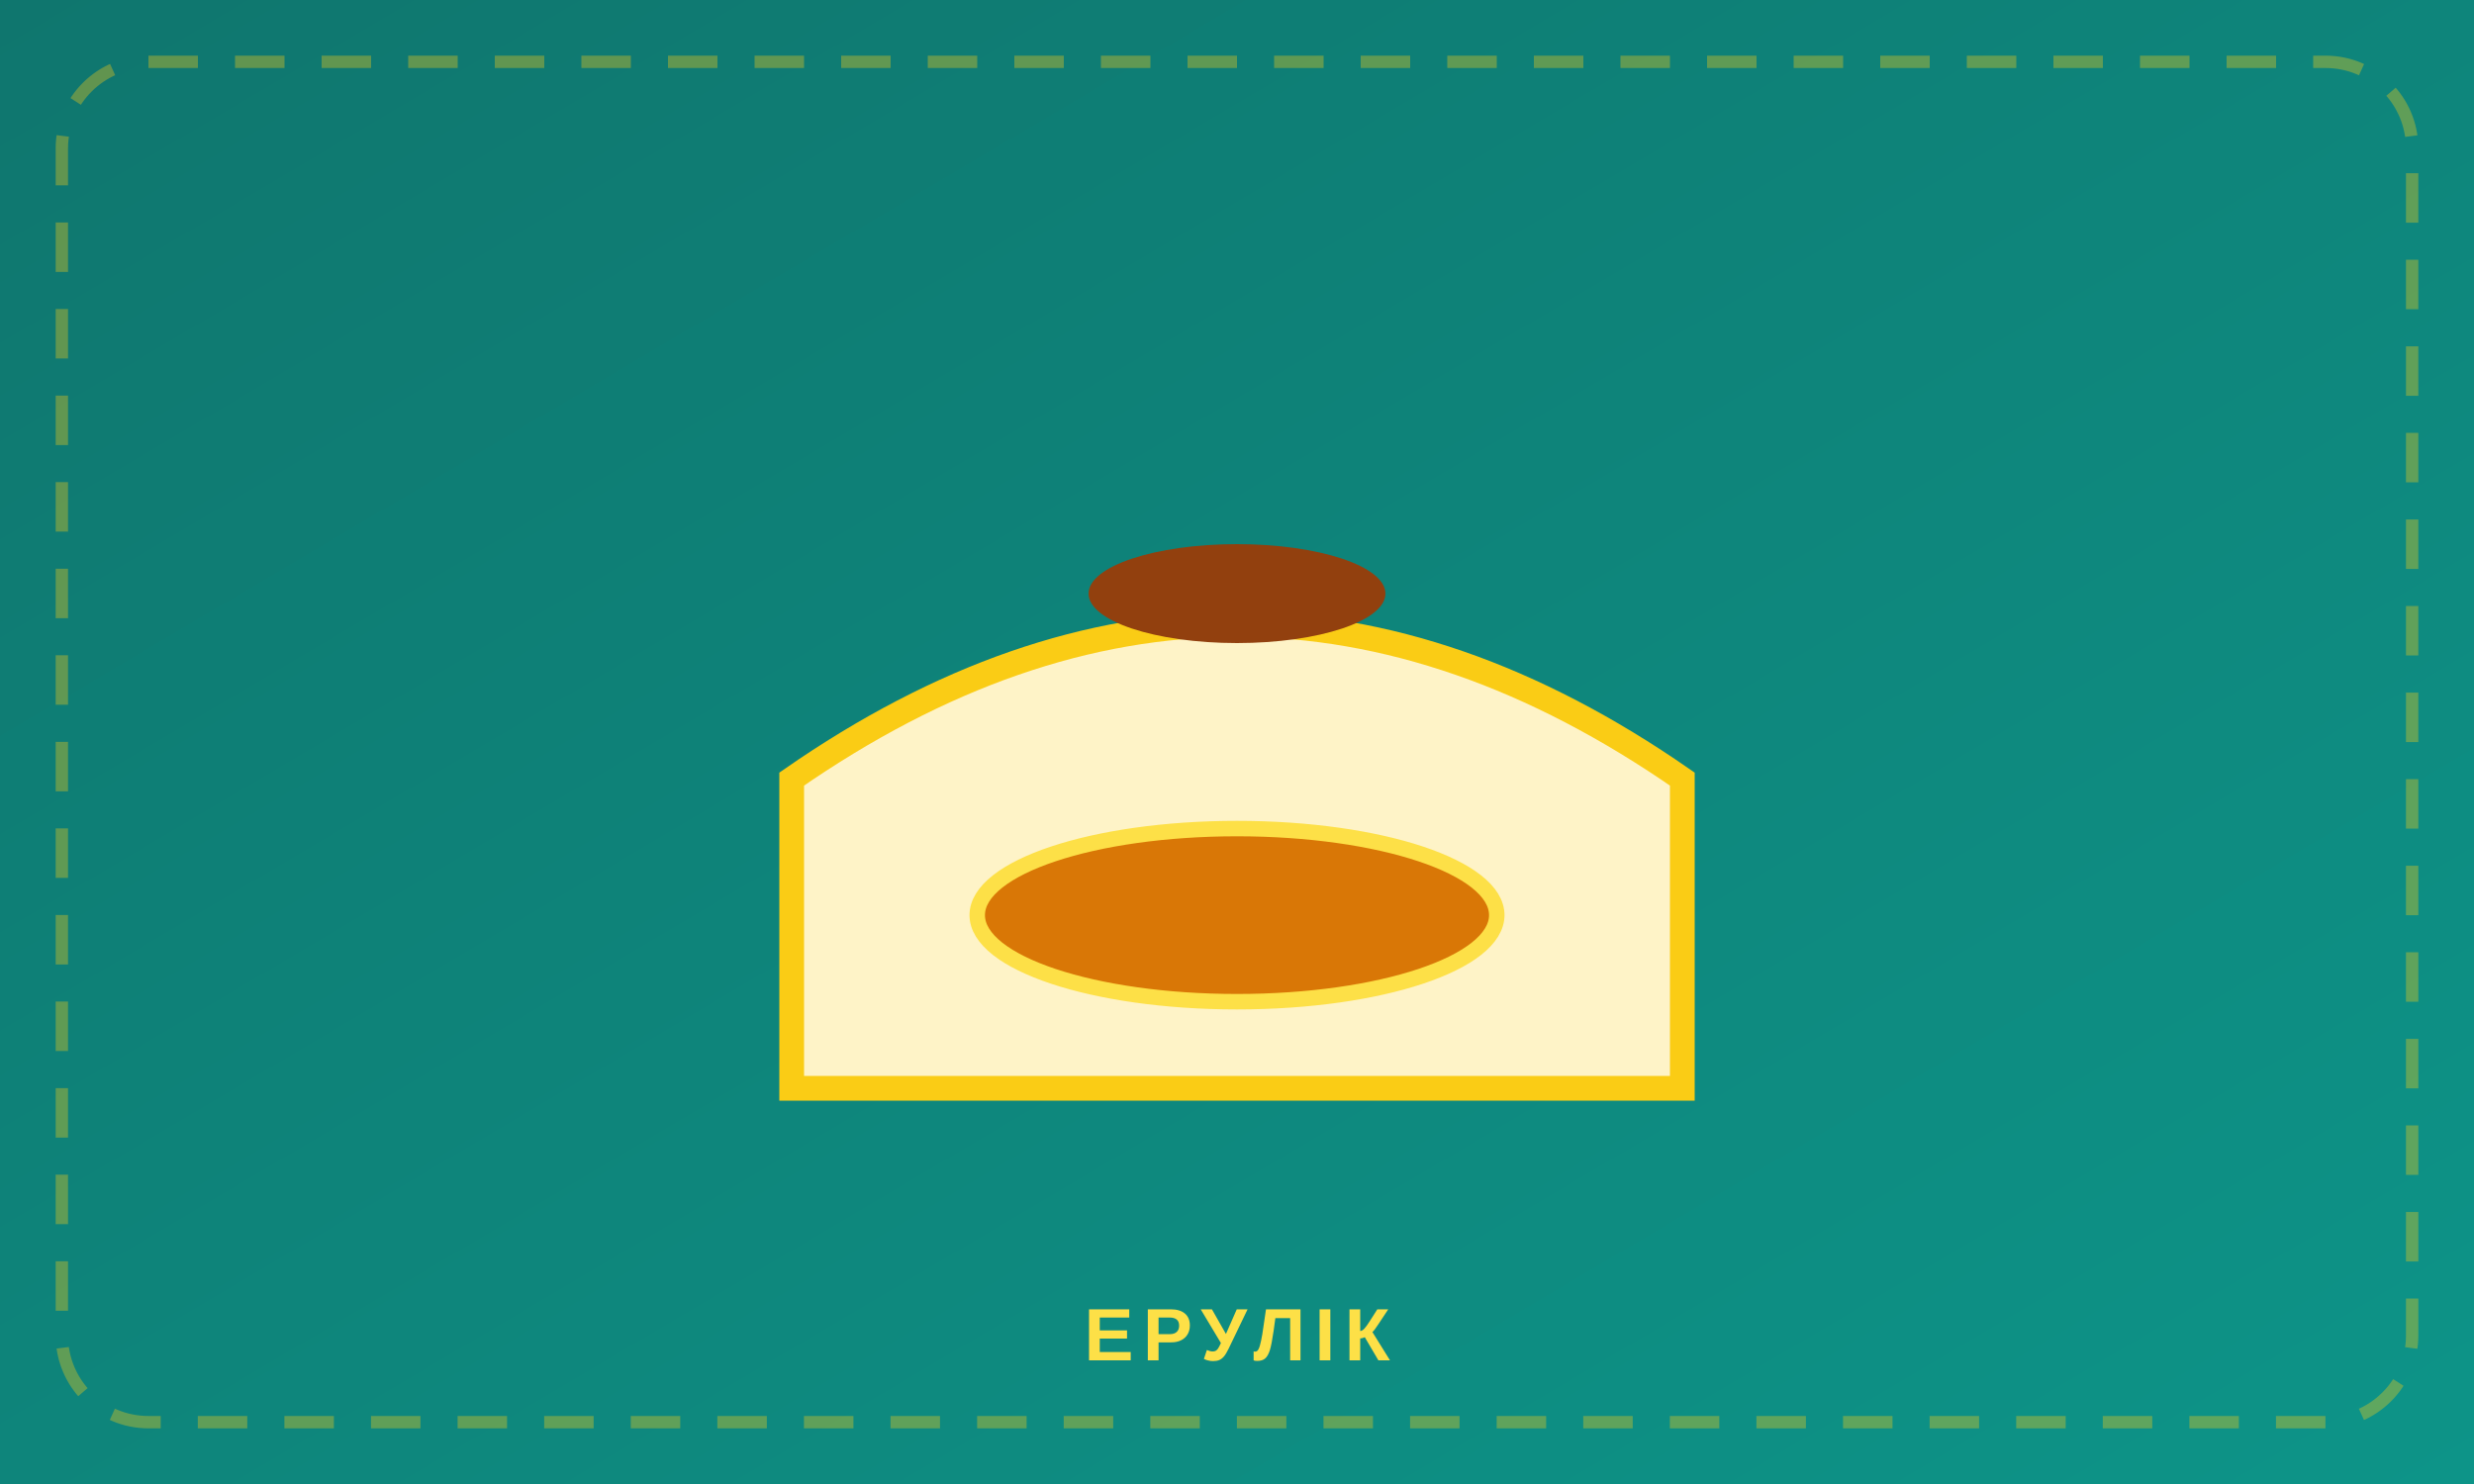
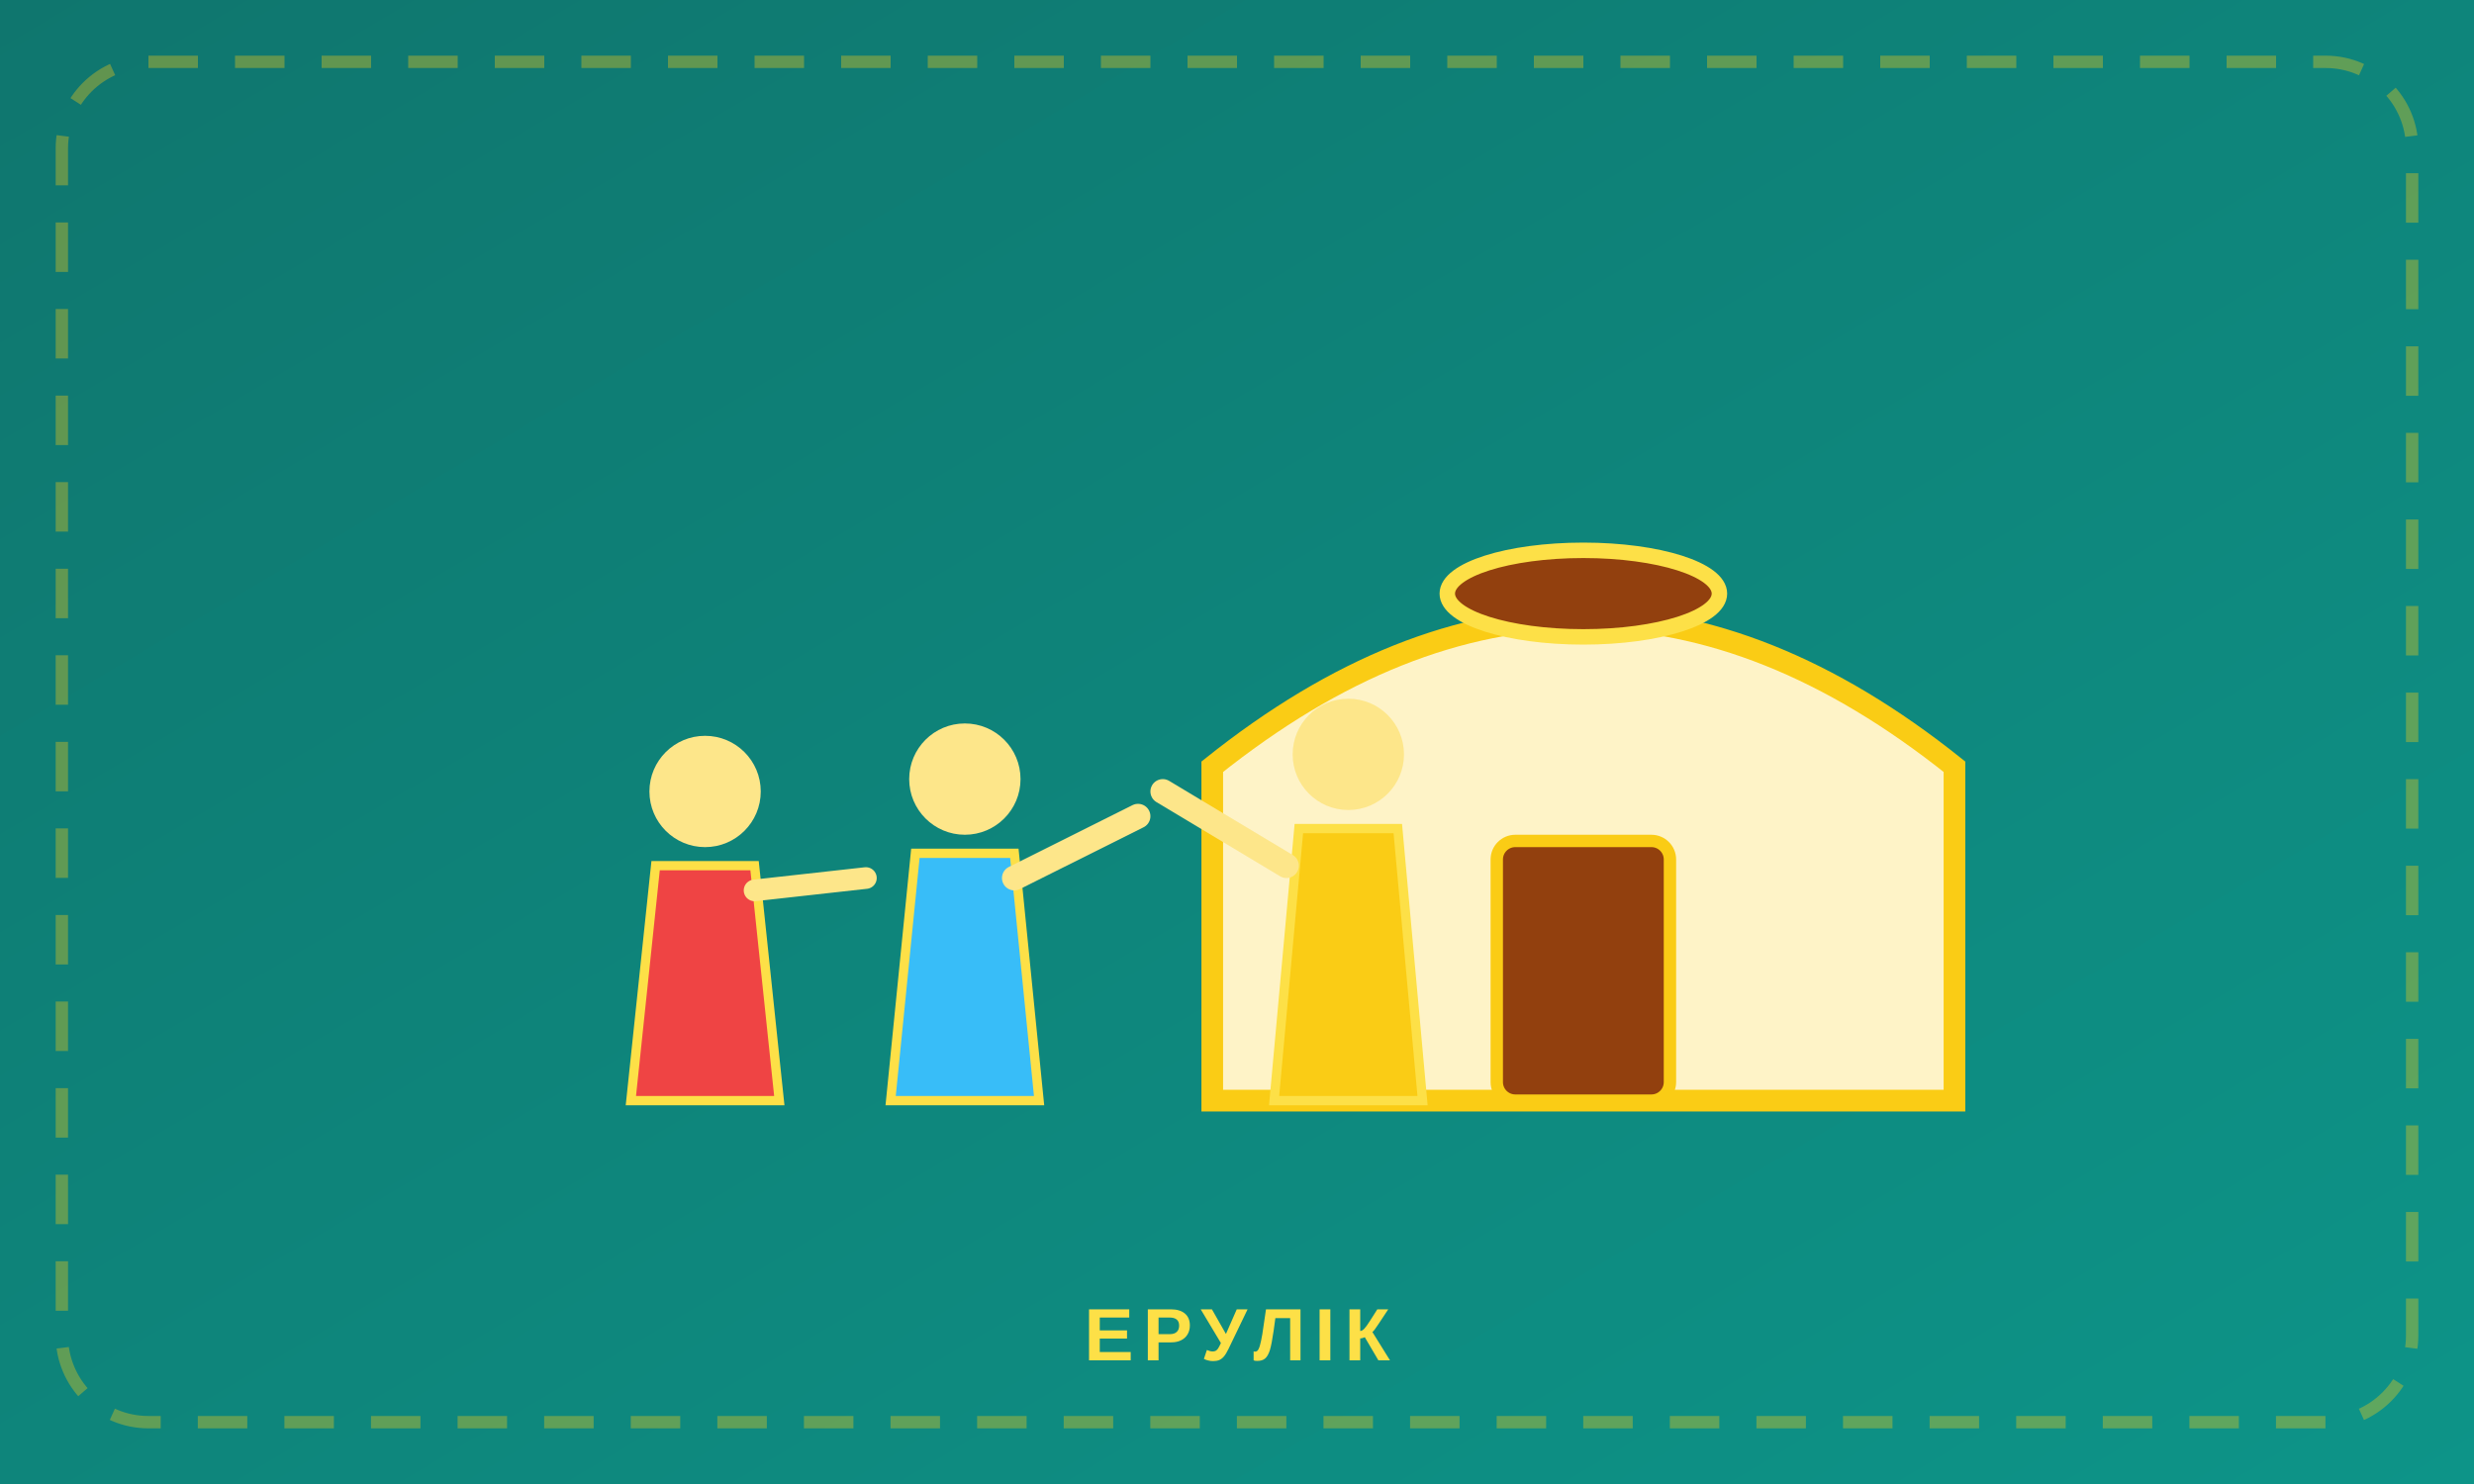
<svg xmlns="http://www.w3.org/2000/svg" viewBox="0 0 400 240" width="400" height="240">
  <defs>
    <linearGradient id="g_erulik" x1="0" y1="0" x2="1" y2="1">
      <stop offset="0%" stop-color="#0f766e" />
      <stop offset="100%" stop-color="#0d9488" />
    </linearGradient>
  </defs>
  <rect width="400" height="240" fill="url(#g_erulik)" />
  <rect x="10" y="10" width="380" height="220" rx="14" fill="none" stroke="#facc15" stroke-opacity="0.35" stroke-width="2" stroke-dasharray="8 6" />
-   <path d="M128 176 L128 126 Q200 76 272 126 L272 176 Z" fill="#fef3c7" stroke="#facc15" stroke-width="4" />
-   <ellipse cx="200" cy="148" rx="42" ry="14" fill="#d97706" stroke="#fde047" stroke-width="2.5" />
-   <ellipse cx="200" cy="96" rx="24" ry="8" fill="#92400e" />
+   <path d="M196 178 L196 124 Q256 76 316 124 L316 178 Z" fill="#fef3c7" stroke="#facc15" stroke-width="3.5" />
+   <ellipse cx="256" cy="96" rx="22" ry="7" fill="#92400e" stroke="#fde047" stroke-width="2.5" />
+   <rect x="242" y="136" width="28" height="42" rx="3" fill="#92400e" stroke="#facc15" stroke-width="2" />
+   <circle cx="218" cy="122" r="9" fill="#fde68a" />
+   <path d="M206 178 L210 134 L226 134 L230 178 Z" fill="#facc15" stroke="#fde047" stroke-width="1.5" />
+   <line x1="208" y1="140" x2="188" y2="128" stroke="#fde68a" stroke-width="4" stroke-linecap="round" />
+   <circle cx="156" cy="126" r="9" fill="#fde68a" />
+   <path d="M144 178 L148 138 L164 138 L168 178 Z" fill="#38bdf8" stroke="#fde047" stroke-width="1.5" />
+   <line x1="164" y1="142" x2="184" y2="132" stroke="#fde68a" stroke-width="4" stroke-linecap="round" />
+   <circle cx="114" cy="128" r="9" fill="#fde68a" />
+   <path d="M102 178 L106 140 L122 140 L126 178 Z" fill="#ef4444" stroke="#fde047" stroke-width="1.5" />
+   <line x1="122" y1="144" x2="140" y2="142" stroke="#fde68a" stroke-width="3.5" stroke-linecap="round" />
  <text x="200" y="220" fill="#fde047" font-family="Arial, sans-serif" font-size="12" font-weight="bold" letter-spacing="1.5" text-anchor="middle">ЕРУЛІК</text>
</svg>
